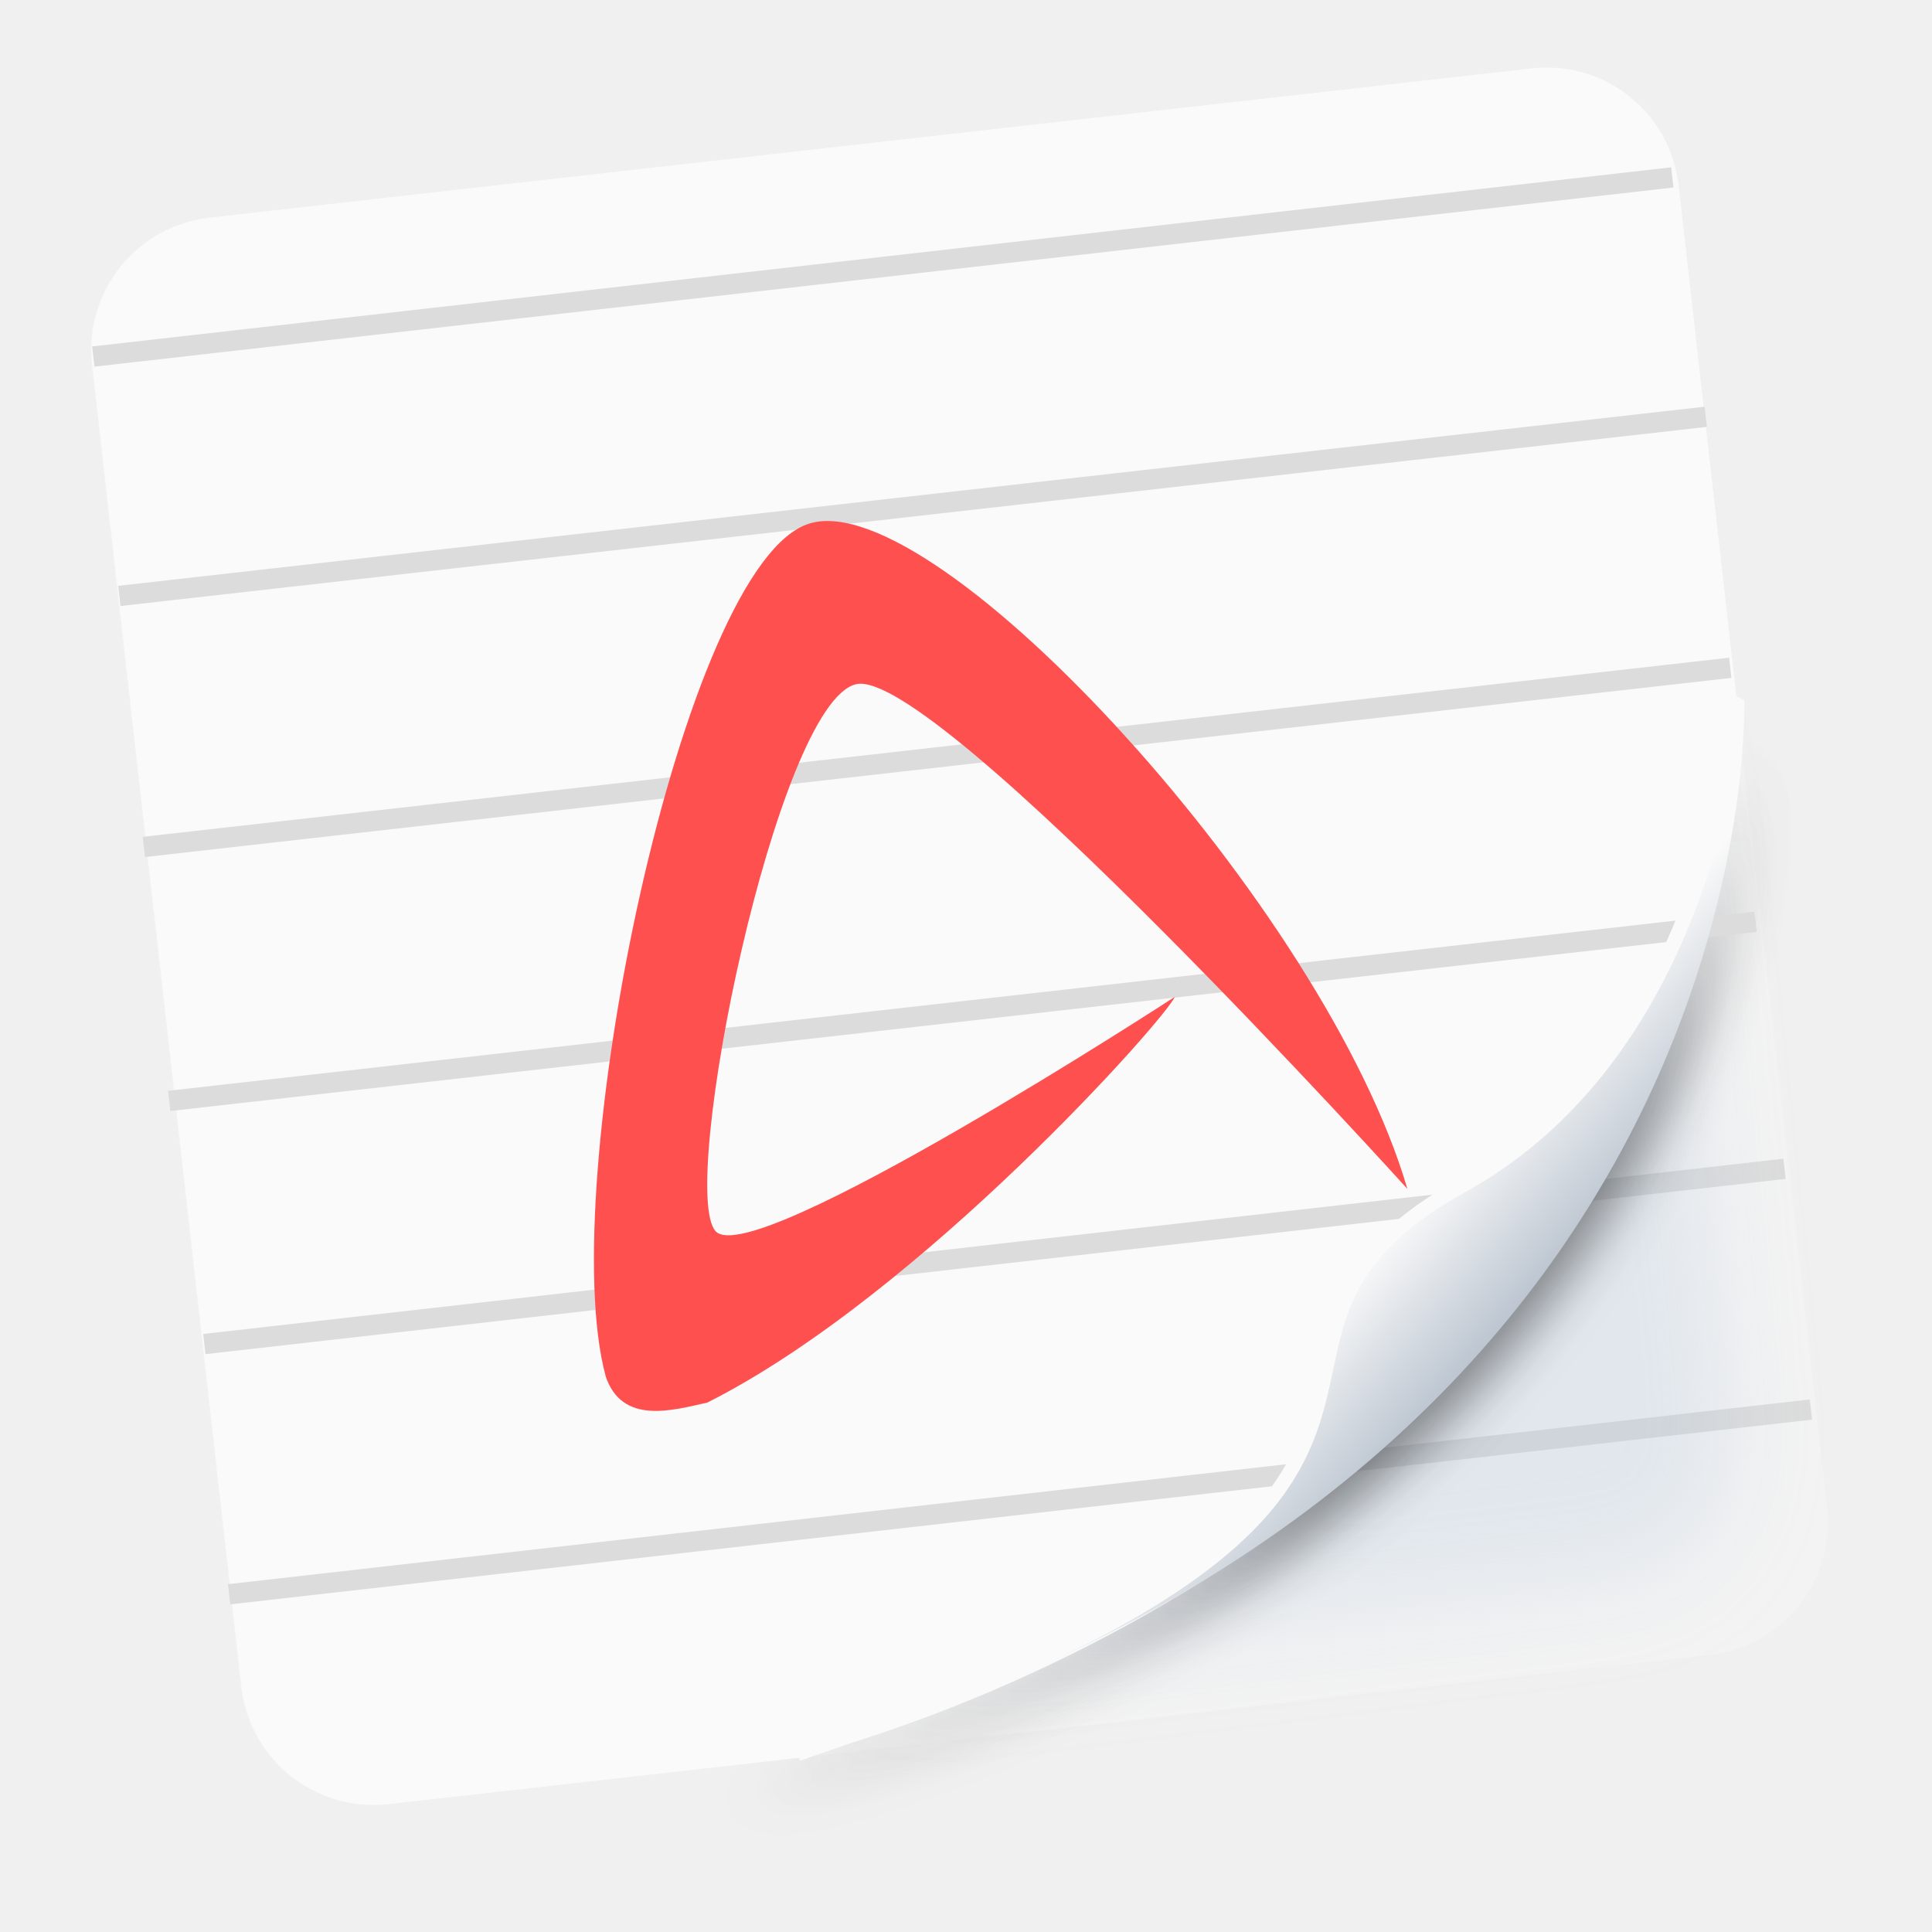
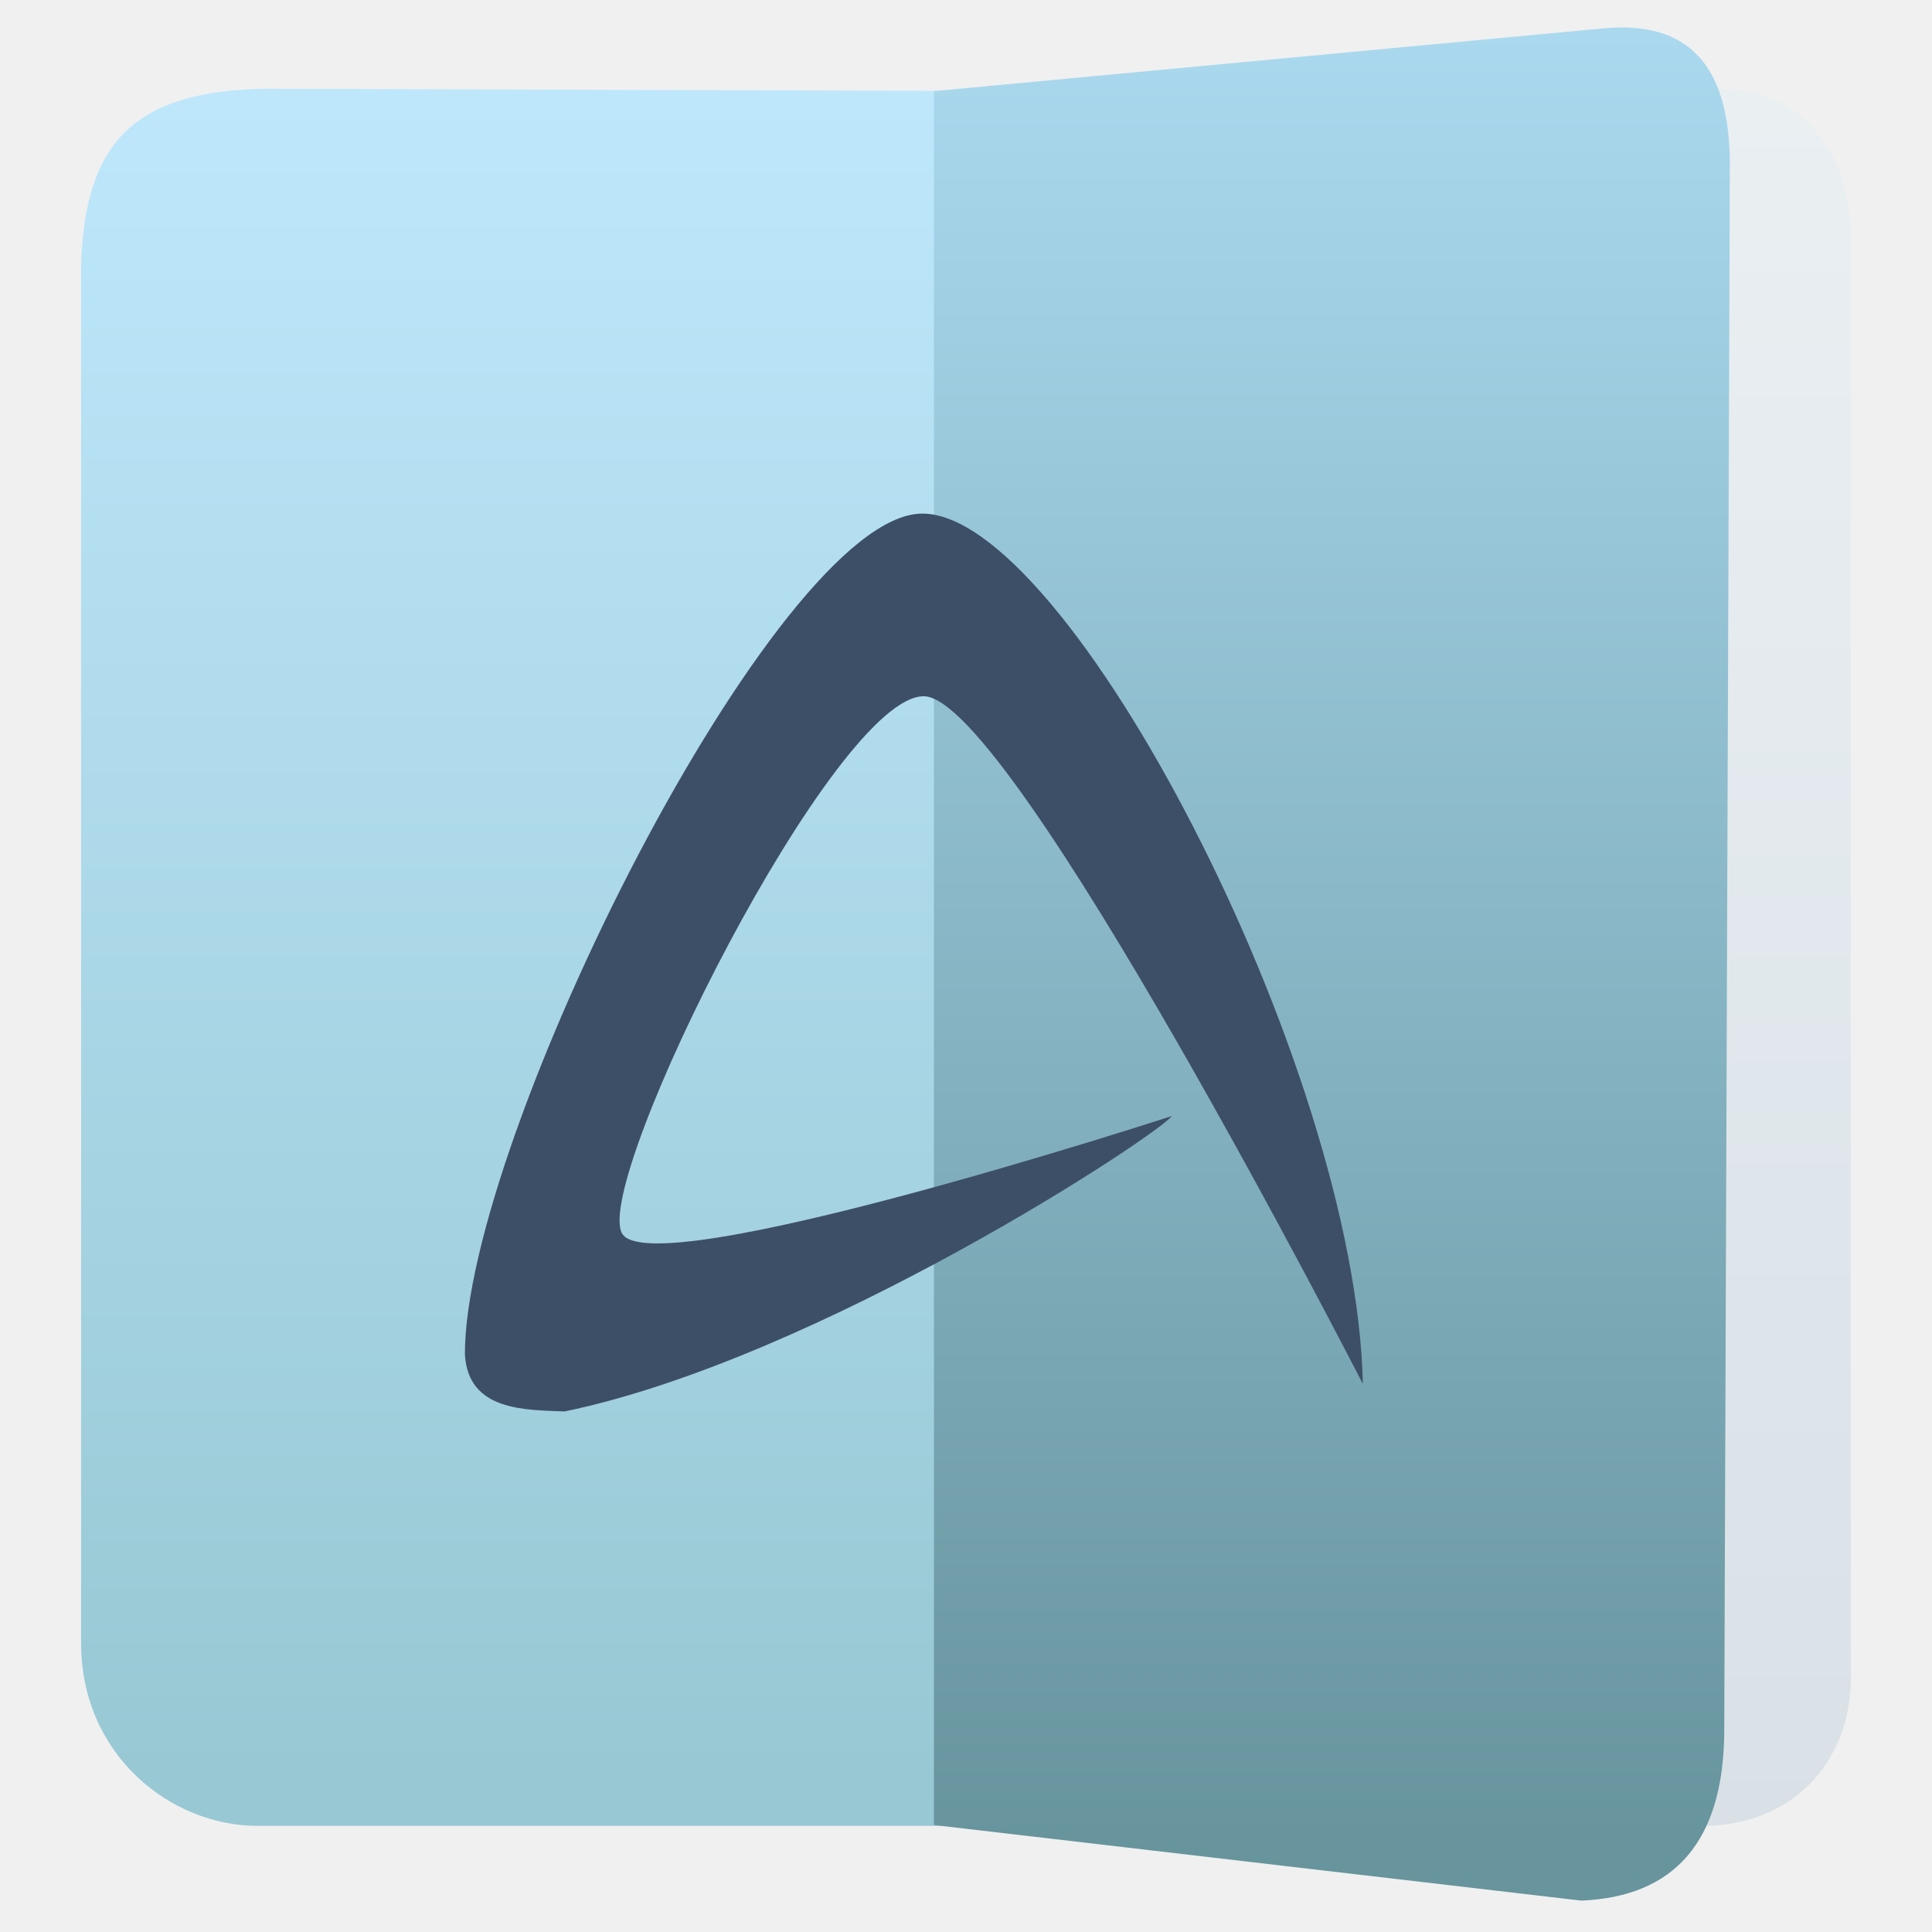
- <svg xmlns="http://www.w3.org/2000/svg" width="64" height="64" version="1.1" viewBox="0 0 16.933 16.933">
-   <defs>
-     <style type="text/css" />
-     <style type="text/css" />
-     <linearGradient id="linearGradient938" x1="80.368" x2="82.141" y1="13.177" y2="14.704" gradientTransform="matrix(.96154 0 0 .96154 -65.275 -1.6916)" gradientUnits="userSpaceOnUse">
-       <stop stop-color="#fafafa" offset="0" />
-       <stop stop-color="#90a0b3" offset="1" />
-     </linearGradient>
-     <filter id="filter1066" x="-.064" y="-.057" width="1.128" height="1.113" color-interpolation-filters="sRGB">
-       <feGaussianBlur stdDeviation="0.227" />
-     </filter>
-     <filter id="filter1100" x="-.122" y="-.118" width="1.244" height="1.237" color-interpolation-filters="sRGB">
-       <feGaussianBlur stdDeviation="0.476" />
-     </filter>
-   </defs>
-   <circle cx="-330.38" cy="-328.5" r="0" fill="#5e4aa6" image-rendering="optimizeSpeed" stroke-width=".265" />
-   <g transform="translate(-5.5319e-5 -2.2622e-5)">
-     <rect transform="rotate(-6.4422)" x=".438" y="2.102" width="13.992" height="13.992" ry="1.167" fill="#f3f3f3" stroke-width=".962" />
-     <path d="m11.851 12.81 4.021-0.456" fill="none" stroke="#dcdcdc" stroke-width=".178" />
-     <path d="m13.949 10.436 1.691-0.192" fill="none" stroke="#dcdcdc" stroke-width=".178" />
-     <path transform="matrix(1.0331 0 0 .96962 -44.482 -3.0653)" d="m57.818 9.829s0.054 3.078-2.664 4.541c-2.245 1.208 0.939 2.689-5.86 5.099 8.851-2.575 8.524-9.64 8.524-9.64z" fill="#141414" filter="url(#filter1066)" opacity=".3" />
-     <path transform="matrix(.83588 0 0 .91427 -33.659 -3.0366)" d="m57.594 9.732c-0.154 5.725-5.052 8.686-8.523 9.64l8.286-0.936c0.668-0.075 1.145-0.674 1.07-1.343z" fill="#9cb8d7" filter="url(#filter1100)" opacity=".2" />
-     <path transform="matrix(1.0038 0 0 .93536 -42.747 -2.6146)" d="m57.818 9.829s0.054 3.078-2.664 4.541c-2.245 1.208 0.939 2.689-5.86 5.099 8.851-2.575 8.524-9.64 8.524-9.64z" fill="#141414" filter="url(#filter1066)" opacity=".3" />
-     <path d="m13.66 0.597c-0.077-0.007-0.157-0.006-0.237 0.003l-11.585 1.308c-0.642 0.073-1.101 0.648-1.029 1.29l1.308 11.585c0.073 0.642 0.648 1.101 1.29 1.029l3.623-0.409c3.338-0.918 8.043-3.766 8.191-9.268l0.8 7.078-1.308-11.585c-0.063-0.562-0.512-0.984-1.054-1.032z" fill="#fafafa" stroke-width=".962" />
-     <path d="m1.483 9.649 13.904-1.57" fill="none" stroke="#dcdcdc" stroke-width=".178" />
-     <path d="m1.791 11.78 10.932-1.239" fill="none" stroke="#dcdcdc" stroke-width=".178" />
-     <path d="m15.22 6.102s0.051 2.96-2.561 4.366c-2.159 1.162 0.902 2.586-5.635 4.903 8.51-2.476 8.263-9.235 8.263-9.235z" fill="url(#linearGradient938)" stroke-width=".962" />
-     <g fill="none">
-       <path d="m2.008 13.973 9.316-1.056" stroke="#dcdcdc" stroke-width=".178" />
-       <path d="m15.221 6.154s-0.181 3.007-2.41 4.239c-2.563 1.417 0.933 2.684-5.82 4.978" stroke="#fafafa" stroke-width=".127" />
-       <path d="m1.261 7.423 13.904-1.57" stroke="#dcdcdc" stroke-width=".178" />
-       <path d="m2.008 13.974" stroke="#000" stroke-width=".254px" />
-       <g stroke="#dcdcdc" stroke-width=".178">
-         <path d="m1.046 5.223 13.904-1.57" />
-         <path d="m0.818 3.125 13.839-1.57" />
-       </g>
-     </g>
-   </g>
-   <path d="m5.308 12.06c-0.452-1.671 0.672-7.147 1.791-7.473 0.559-0.165 1.689 0.679 2.768 1.871 1.08 1.191 2.108 2.732 2.468 3.962 0 0-4.15-4.59-4.833-4.423-0.696 0.167-1.565 4.436-1.229 4.795 0.329 0.35 4.022-2.054 4.022-2.054-0.052 0.158-2.224 2.613-4.096 3.555-0.303 0.067-0.748 0.2-0.892-0.234" fill="#ff5050" fill-rule="evenodd" stroke-width="1.136" />
-   <style type="text/css">.st0{opacity:0.15;fill:#45413C;}
- 	.st1{fill:#FFE500;}
- 	.st2{fill:#EBCB00;}
- 	.st3{fill:none;stroke:#45413C;stroke-linecap:round;stroke-linejoin:round;stroke-miterlimit:10;}
- 	.st4{fill:#FFAA54;}
- 	.st5{fill:#FF8A14;}
- 	.st6{fill:#FFB0CA;stroke:#45413C;stroke-linecap:round;stroke-linejoin:round;stroke-miterlimit:10;}
- 	.st7{fill:#FF87AF;stroke:#45413C;stroke-linecap:round;stroke-linejoin:round;stroke-miterlimit:10;}
- 	.st8{fill:#FFCC99;}
- 	.st9{fill:#FFFFFF;}
- 	.st10{fill:#F0F0F0;}
- 	.st11{fill:#BF8256;}
- 	.st12{fill:#915E3A;}
- 	.st13{fill:#DEA47A;}
- 	.st14{fill:#F0D5A8;}
- 	.st15{fill:#DEBB7E;}
- 	.st16{fill:#F7E5C6;}
- 	.st17{fill:#FF8A14;stroke:#45413C;stroke-linecap:round;stroke-linejoin:round;stroke-miterlimit:10;}
- 	.st18{fill:#FFF5E3;}
- 	.st19{fill:#FFF48C;}
- 	.st20{fill:#FFFACF;}
- 	.st21{fill:#FFFCE5;}
- 	.st22{fill:#FF87AF;}
- 	.st23{fill:#FFB0CA;}
- 	.st24{fill:#FFE500;stroke:#45413C;stroke-linecap:round;stroke-linejoin:round;stroke-miterlimit:10;}
- 	.st25{fill:#9CEB60;stroke:#45413C;stroke-linecap:round;stroke-linejoin:round;stroke-miterlimit:10;}
- 	.st26{fill:#FFFACF;stroke:#45413C;stroke-linecap:round;stroke-linejoin:round;stroke-miterlimit:10;}
- 	.st27{fill:#00F5BC;stroke:#45413C;stroke-linecap:round;stroke-linejoin:round;stroke-miterlimit:10;}
- 	.st28{fill:#BF8256;stroke:#45413C;stroke-linecap:round;stroke-linejoin:round;stroke-miterlimit:10;}
- 	.st29{fill:#FFE3CF;stroke:#45413C;stroke-linecap:round;stroke-linejoin:round;stroke-miterlimit:10;}
- 	.st30{fill:#FF6242;}
- 	.st31{fill:#FF866E;}
- 	.st32{fill:none;stroke:#E04122;stroke-linecap:round;stroke-linejoin:round;stroke-miterlimit:10;}
- 	.st33{fill:#FFFEF2;stroke:#45413C;stroke-linecap:round;stroke-linejoin:round;stroke-miterlimit:10;}
- 	.st34{fill:#FF6242;stroke:#45413C;stroke-linecap:round;stroke-linejoin:round;stroke-miterlimit:10;}
- 	.st35{fill:#FFA694;}
- 	.st36{fill:#FFFFFF;stroke:#45413C;stroke-linecap:round;stroke-linejoin:round;stroke-miterlimit:10;}
- 	.st37{fill:#FFFEF2;}
- 	.st38{fill:#FF6196;}
- 	.st39{fill:#B89558;}
- 	.st40{fill:none;stroke:#915E3A;stroke-linecap:round;stroke-linejoin:round;stroke-miterlimit:10;}
- 	.st41{fill:#DEBB7E;stroke:#45413C;stroke-linecap:round;stroke-linejoin:round;stroke-miterlimit:10;}
- 	.st42{fill:#6DD627;stroke:#45413C;stroke-linecap:round;stroke-linejoin:round;stroke-miterlimit:10;}
- 	.st43{fill:#E5F8FF;}
- 	.st44{fill:#E8F4FA;}
- 	.st45{fill:#E8F4FA;stroke:#45413C;stroke-linecap:round;stroke-linejoin:round;stroke-miterlimit:10;}
- 	.st46{fill:#FFCCDD;}
- 	.st47{fill:#E5F8FF;stroke:#45413C;stroke-linecap:round;stroke-linejoin:round;stroke-miterlimit:10;}
- 	.st48{fill:#00B8F0;stroke:#45413C;stroke-linecap:round;stroke-linejoin:round;stroke-miterlimit:10;}
- 	.st49{fill:#00B8F0;}
- 	.st50{fill:#4ACFFF;}
- 	.st51{fill:#E04122;}
- 	.st52{fill:#E04122;stroke:#45413C;stroke-linecap:round;stroke-linejoin:round;stroke-miterlimit:10;}
- 	.st53{fill:#87898C;}
- 	.st54{fill:#BDBEC0;}
- 	.st55{fill:#656769;}
- 	.st56{fill:#525252;}
- 	.st57{fill:#FFF48C;stroke:#45413C;stroke-linecap:round;stroke-linejoin:round;stroke-miterlimit:10;}
- 	.st58{fill:#6DD627;}
- 	.st59{fill:#EB6D00;}
- 	.st60{fill:#46B000;}
- 	.st61{fill:#80DDFF;}
- 	.st62{fill:#DAEDF7;}
- 	.st63{fill:#BF8DF2;stroke:#45413C;stroke-linecap:round;stroke-linejoin:round;stroke-miterlimit:10;}
- 	.st64{fill:#9F5AE5;stroke:#45413C;stroke-linecap:round;stroke-linejoin:round;stroke-miterlimit:10;}
- 	.st65{fill:#C8FFA1;}
- 	.st66{fill:#E4FFD1;}
- 	.st67{fill:#9CEB60;}
- 	.st68{fill:#E5FEFF;}
- 	.st69{fill:#B8ECFF;}
- 	.st70{fill:#E0E0E0;stroke:#45413C;stroke-linecap:round;stroke-linejoin:round;stroke-miterlimit:10;}
- 	.st71{fill:#E0E0E0;}
- 	.st72{fill:none;stroke:#4F4B45;stroke-linejoin:round;stroke-miterlimit:10;}
- 	.st73{fill:none;stroke:#4F4B45;stroke-linecap:round;stroke-linejoin:round;stroke-miterlimit:10;}
- 	.st74{fill:#E0366F;stroke:#45413C;stroke-linecap:round;stroke-linejoin:round;stroke-miterlimit:10;}
- 	.st75{fill:none;stroke:#45413C;stroke-miterlimit:10;}
- 	.st76{fill:#FF866E;stroke:#45413C;stroke-linecap:round;stroke-linejoin:round;stroke-miterlimit:10;}
- 	.st77{fill:#45413C;stroke:#45413C;stroke-linecap:round;stroke-linejoin:round;stroke-miterlimit:10;}
- 	.st78{fill:#9F5AE5;}
- 	.st79{fill:#803EC2;}
- 	.st80{fill:#803EC2;stroke:#45413C;stroke-linecap:round;stroke-linejoin:round;stroke-miterlimit:10;}
- 	.st81{fill:#BF8DF2;}
- 	.st82{fill:#FFAA54;stroke:#45413C;stroke-linecap:round;stroke-linejoin:round;stroke-miterlimit:10;}
- 	.st83{fill:none;stroke:#45413C;stroke-linejoin:round;stroke-miterlimit:10;}
- 	.st84{fill:#FFCCDD;stroke:#45413C;stroke-linecap:round;stroke-linejoin:round;stroke-miterlimit:10;}
- 	.st85{fill:#FF6196;stroke:#45413C;stroke-linecap:round;stroke-linejoin:round;stroke-miterlimit:10;}
- 	.st86{fill:#FFE5EE;}
- 	.st87{fill:#F7E5C6;stroke:#45413C;stroke-linecap:round;stroke-linejoin:round;stroke-miterlimit:10;}
- 	.st88{fill:#E5FFF9;}
- 	.st89{fill:none;stroke:#45413C;stroke-width:1.006;stroke-linecap:round;stroke-linejoin:round;stroke-miterlimit:10;}
- 	.st90{fill:#4AEFF7;}
- 	.st91{fill:#A6FBFF;}
- 	.st92{fill:#E5FEFF;stroke:#45413C;stroke-linecap:round;stroke-linejoin:round;stroke-miterlimit:10;}
- 	.st93{fill:#46B000;stroke:#45413C;stroke-linecap:round;stroke-linejoin:round;stroke-miterlimit:10;}
- 	.st94{fill:#FFFFFF;stroke:#45413C;stroke-linejoin:round;stroke-miterlimit:10;}
- 	.st95{fill:#FFFFFF;stroke:#45413C;stroke-miterlimit:10;}
- 	.st96{fill:#009FD9;}
- 	.st97{fill:#00DFEB;}
- 	.st98{fill:#C0DCEB;stroke:#45413C;stroke-linecap:round;stroke-linejoin:round;stroke-miterlimit:10;}
- 	.st99{fill:#00DFEB;stroke:#45413C;stroke-linecap:round;stroke-linejoin:round;stroke-miterlimit:10;}
- 	.st100{fill:#FFE5EE;stroke:#45413C;stroke-linecap:round;stroke-linejoin:round;stroke-miterlimit:10;}
- 	.st101{fill:#8CA4B8;}
- 	.st102{fill:#ADC4D9;}
- 	.st103{fill:#656769;stroke:#45413C;stroke-linecap:round;stroke-linejoin:round;stroke-miterlimit:10;}
- 	.st104{fill:#F0F0F0;stroke:#45413C;stroke-linecap:round;stroke-linejoin:round;stroke-miterlimit:10;}
- 	.st105{fill:#C0DCEB;}
- 	.st106{fill:#45413C;}
- 	.st107{fill:#FFCABF;}
- 	.st108{fill:#87898C;stroke:#45413C;stroke-linecap:round;stroke-linejoin:round;stroke-miterlimit:10;}
- 	.st109{fill:#EBCB00;stroke:#45413C;stroke-linecap:round;stroke-linejoin:round;stroke-miterlimit:10;}</style>
+ <svg xmlns="http://www.w3.org/2000/svg" clip-rule="evenodd" fill-rule="evenodd" stroke-linejoin="round" stroke-miterlimit="2" viewBox="0 0 48 48">
+   <linearGradient id="a" x2="1" gradientTransform="matrix(0 -42.2226 42.2226 0 200.76 44.3392)" gradientUnits="userSpaceOnUse">
+     <stop stop-color="#98c8d4" offset="0" />
+     <stop stop-color="#bee7fb" offset="1" />
+   </linearGradient>
+   <linearGradient id="b" x2="1" gradientTransform="matrix(-.0757538 -43.1481 43.1481 -.0757538 135.796 45.194)" gradientUnits="userSpaceOnUse">
+     <stop stop-color="#d9e1e7" offset="0" />
+     <stop stop-color="#eaeff2" offset="1" />
+   </linearGradient>
+   <linearGradient id="c" x2="1" gradientTransform="matrix(0 -45.7411 45.7411 0 95.9614 46.0985)" gradientUnits="userSpaceOnUse">
+     <stop stop-color="#67949d" offset="0" />
+     <stop stop-color="#aad9ef" offset="1" />
+   </linearGradient>
+   <path d="m6.399 45.363h19.042l-.001-43.099-18.857-.059c-3.166.058-4.486 1.251-4.569 4.417v34.223c.012 2.752 2.216 4.518 4.385 4.518z" fill="url(#a)" />
+   <path d="m42.397 45.363-12.085-.014v-43.099l12.431-.045c2.16.026 3.24 1.708 3.24 3.729v35.526c.094 2.219-1.372 3.855-3.586 3.903z" fill="url(#b)" />
+   <path d="m42.838 43.097c-.04 2.642-1.222 4.026-3.552 4.123l-16.083-1.878v-43.078l16.584-1.555c2.209-.223 3.174.962 3.191 3.337z" fill="url(#c)" />
+   <path d="m11.55 33.655c-.011-5.353 7.731-20.818 11.336-20.894 1.802-.044 4.503 3.381 6.772 7.806 2.273 4.423 4.115 9.852 4.202 13.817 0 0-8.722-17.038-10.897-17.085-2.212-.061-8.229 12.001-7.511 13.341.701 1.311 13.66-2.912 13.66-2.912-.28.428-8.74 6.024-15.084 7.339-.959-.04-2.397 0-2.477-1.413" fill="#3d4f66" />
</svg>
